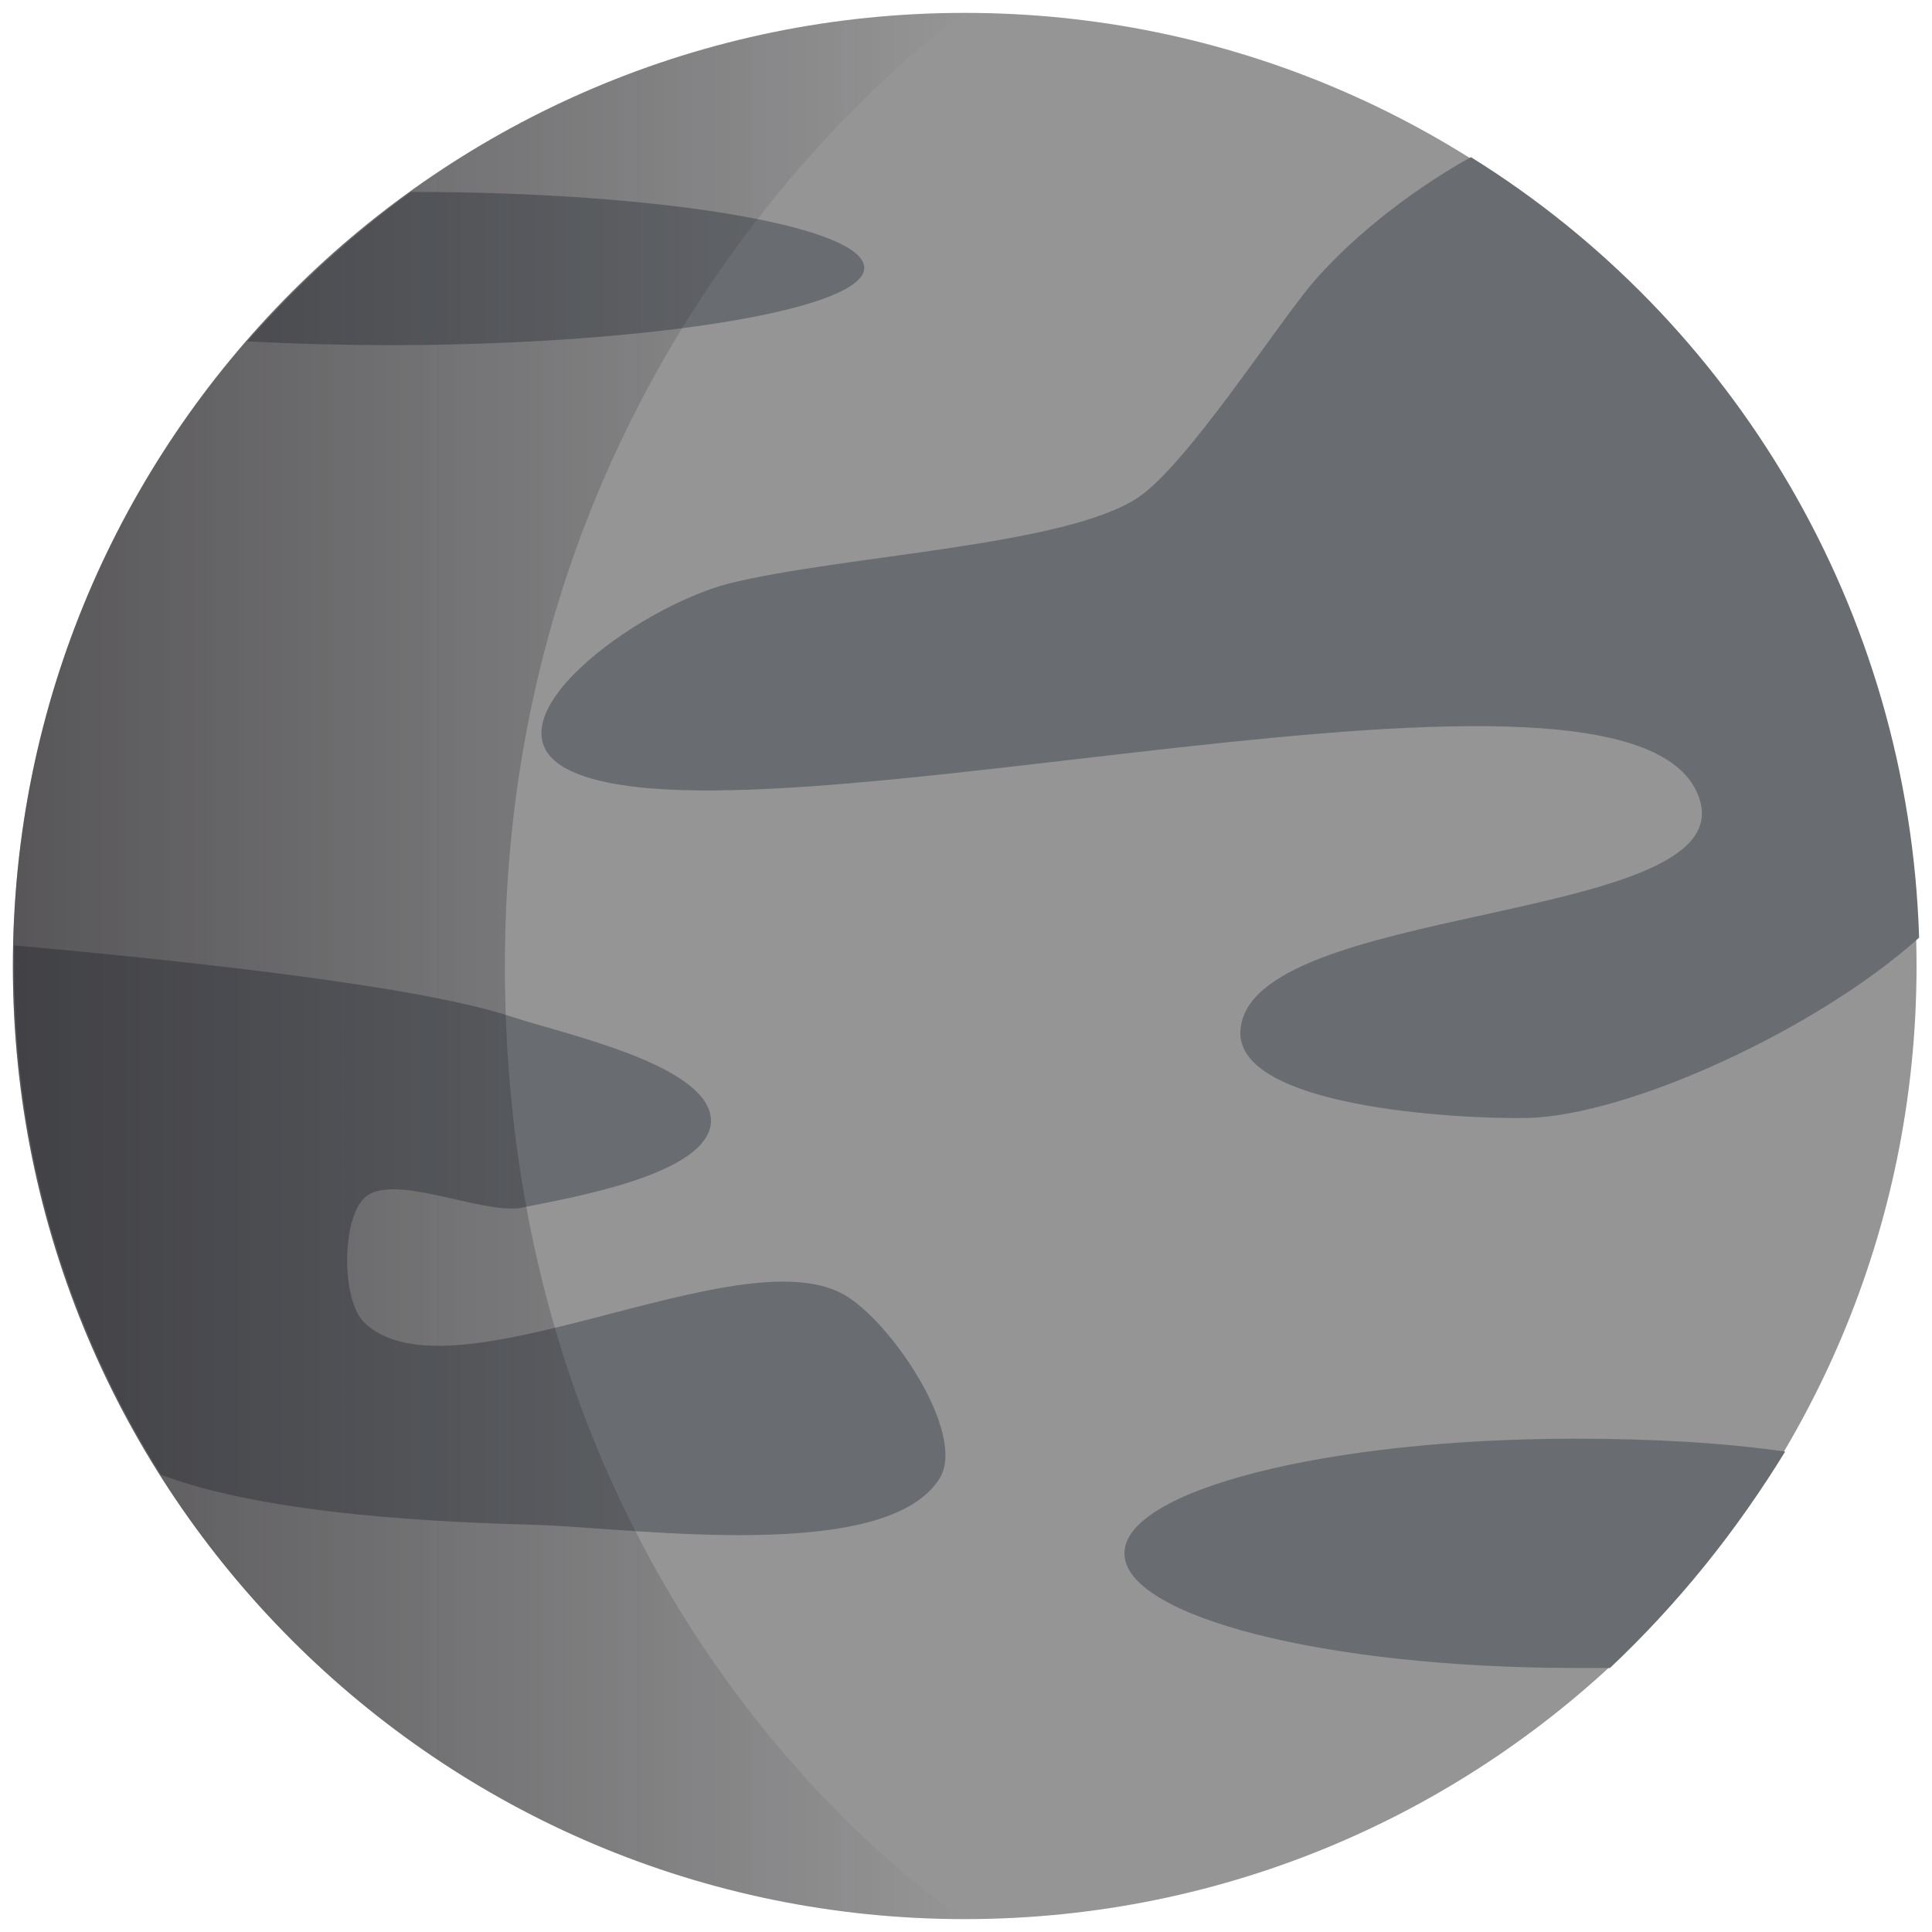
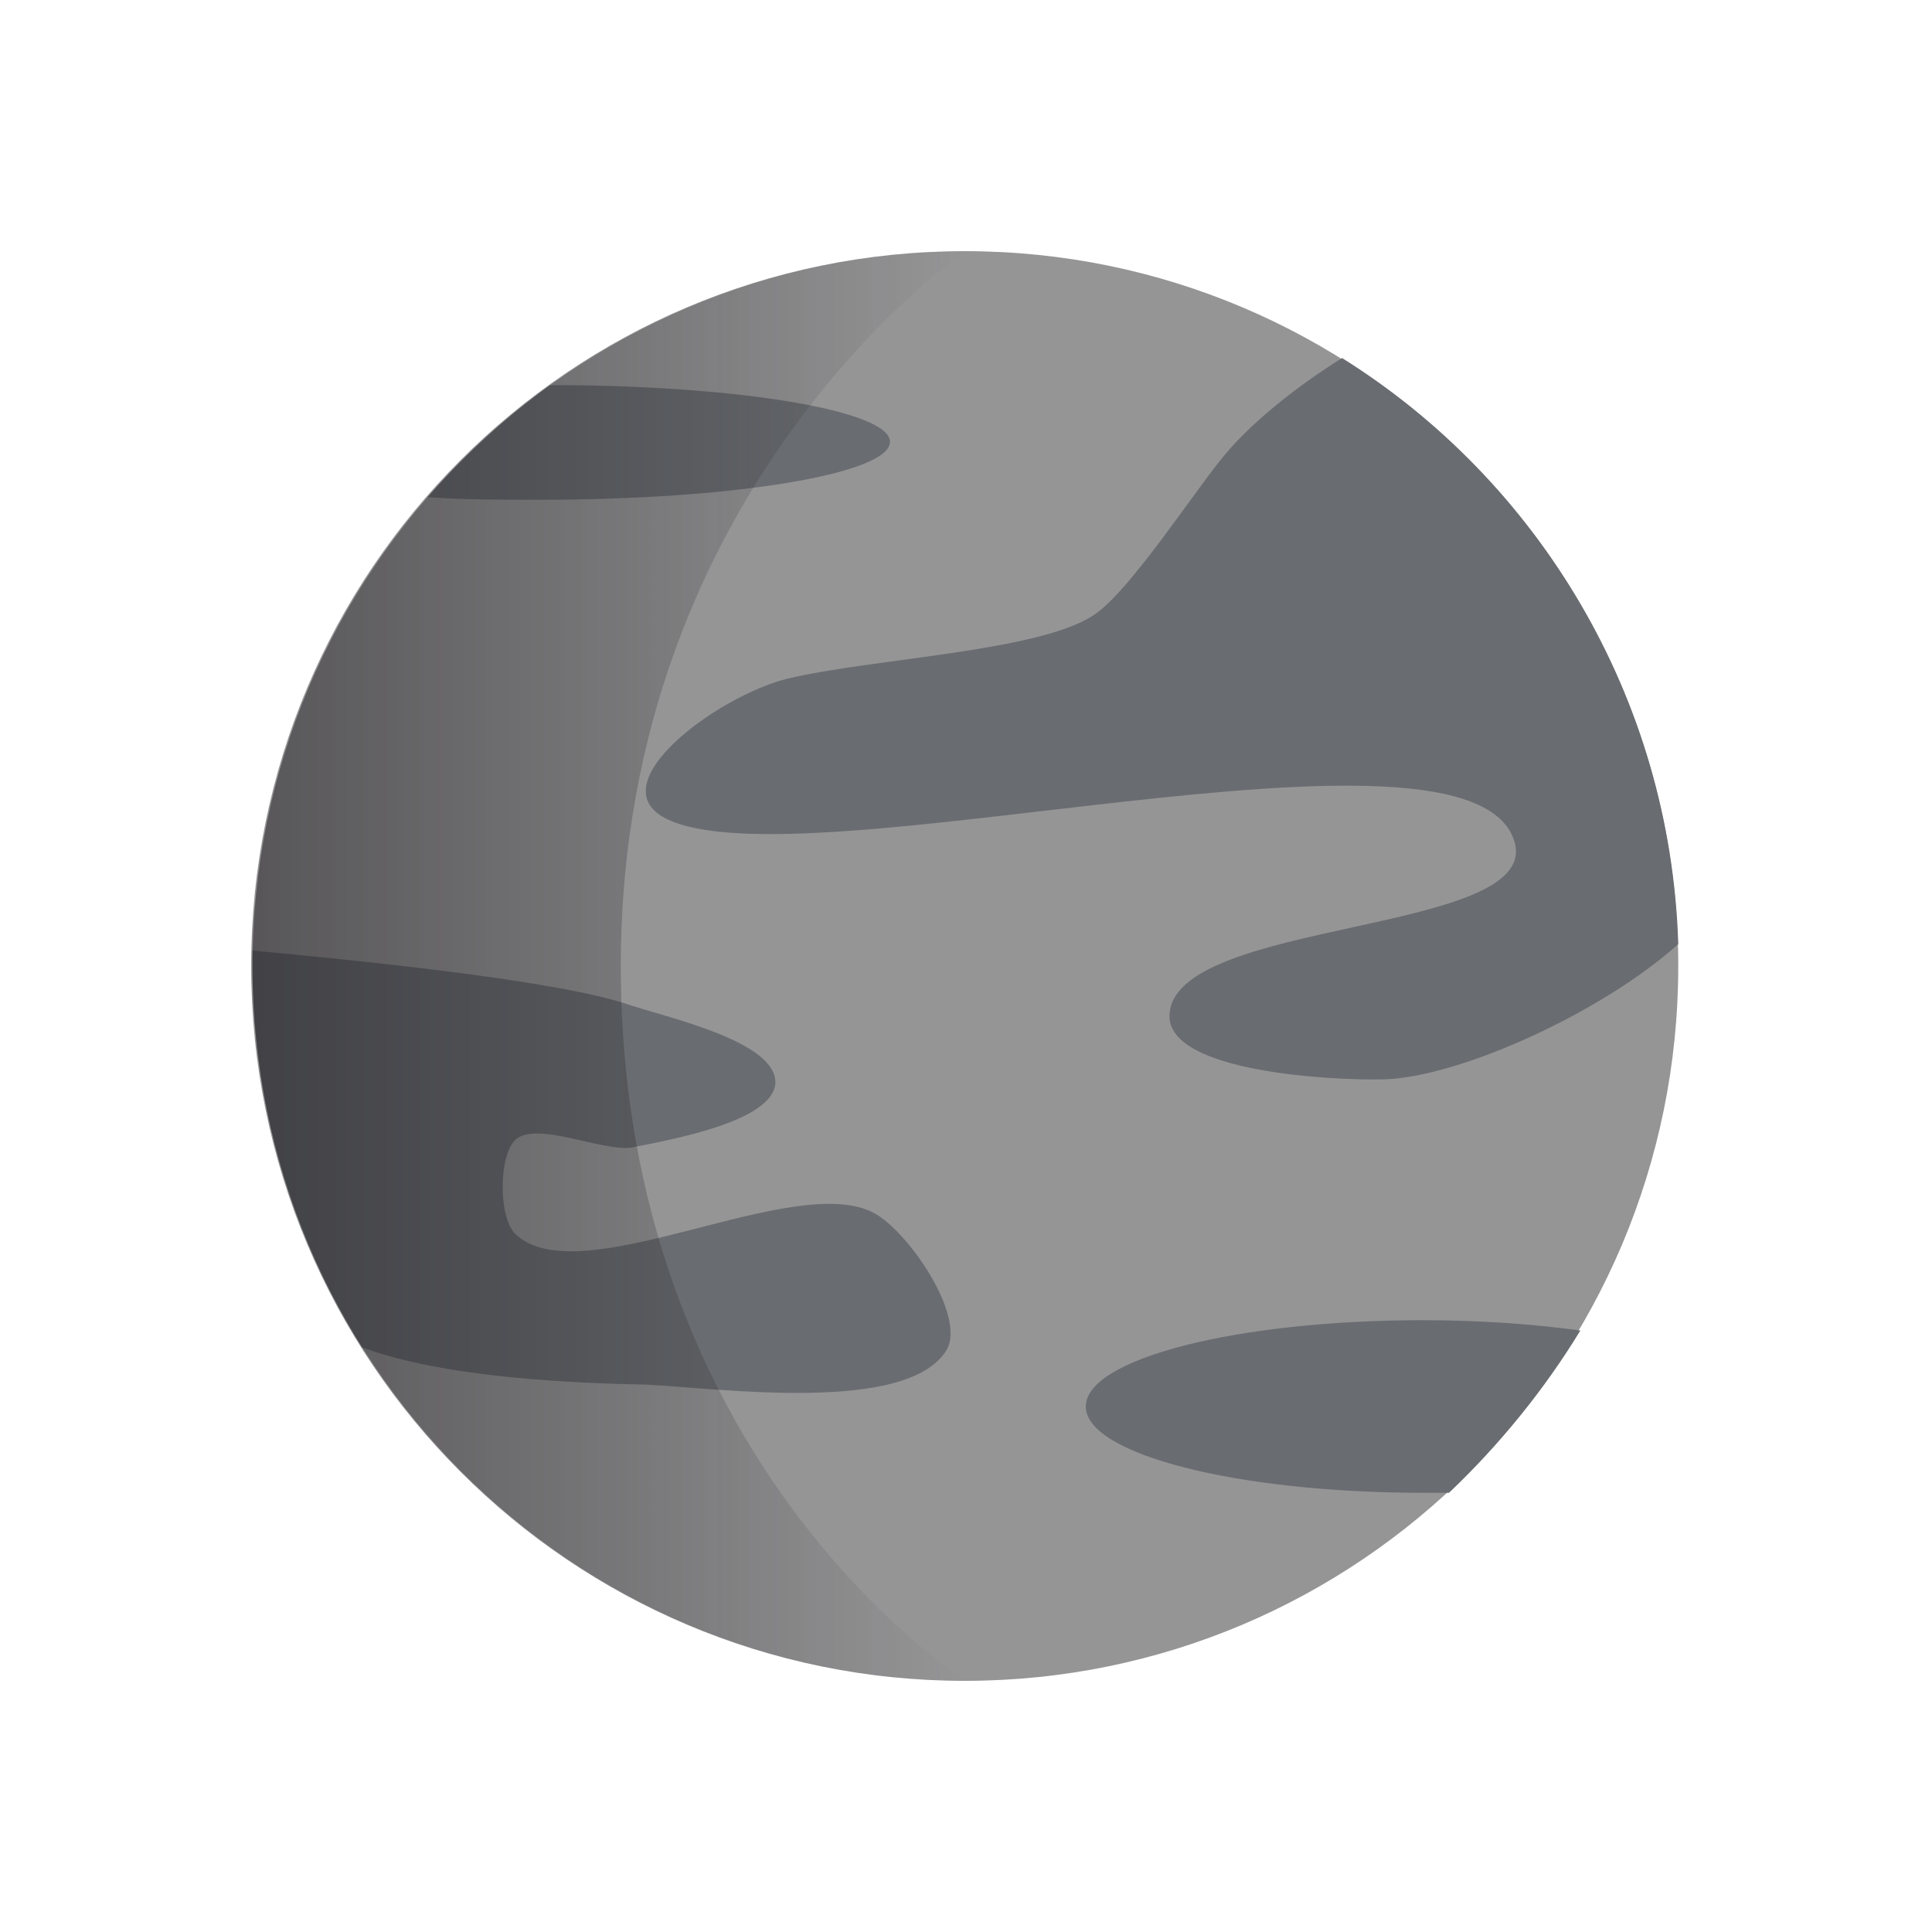
<svg xmlns="http://www.w3.org/2000/svg" version="1.1" id="Layer_1" x="0px" y="0px" viewBox="0 0 150 150" style="enable-background:new 0 0 150 150;" xml:space="preserve">
  <style type="text/css">
	.st0{fill:#959596;}
	.st1{fill:#696C70;}
	.st2{fill:url(#SVGID_1_);}
</style>
  <g>
    <g>
      <g>
        <g>
          <g>
-             <ellipse class="st0" cx="74.9" cy="75" rx="73.9" ry="74" />
+             <ellipse class="st0" cx="74.9" cy="75" rx="55.4" ry="55.5" />
          </g>
          <g>
            <g>
              <g>
-                 <path class="st1" d="M101.8,22.1c-2.9,3.5-9.7,14-13.4,16.5c-5.6,3.8-22.9,4.5-31.8,6.7C49.3,47.2,37.3,56.1,44,59.7         c13.9,7.3,83.7-12.6,88,2.5c2.7,9.6-35.3,7.9-35.7,17.9c-0.2,5.8,16.5,6.8,22.3,6.7c7.9-0.2,22.5-6.9,30.4-14         c-0.8-25.6-14.5-48-34.8-60.6C109,15.1,104.5,18.9,101.8,22.1z" />
+                 <path class="st1" d="M95.1,35.3c-2.2,2.6-7.3,10.5-10.1,12.4c-4.2,2.9-17.2,3.4-23.9,5c-5.5,1.4-14.5,8.1-9.5,10.8         c10.4,5.5,62.8-9.5,66,1.9c2,7.2-26.5,5.9-26.8,13.4c-0.2,4.4,12.4,5.1,16.7,5c5.9-0.2,16.9-5.2,22.8-10.5         c-0.6-19.2-10.9-36-26.1-45.5C100.5,30.1,97.1,32.9,95.1,35.3z" />
              </g>
              <g>
-                 <path class="st1" d="M73,114.7c2-3.5-3.9-12.2-7.5-14.2c-8.2-4.6-30.5,8.6-37.2,2.2c-1.8-1.7-1.8-8,0-9.7         c2.1-2,8.9,1.2,12,0.8c4-0.8,14.7-2.6,14.9-6.7c0.1-4.4-11.4-6.8-15.6-8.2c-7.9-2.6-28.6-4.6-38.5-5.5c0,0.6,0,1,0,1.6         c0,14.5,4.2,28.1,11.4,39.5c8.5,3.2,22.3,3.7,29.4,3.9C49.7,118.7,69,121.4,73,114.7z" />
+                 <path class="st1" d="M73.5,104.8c1.5-2.6-2.9-9.1-5.6-10.6c-6.2-3.4-22.9,6.4-27.9,1.6c-1.3-1.3-1.3-6,0-7.3         c1.6-1.5,6.7,0.9,9,0.6c3-0.6,11-2,11.2-5c0.1-3.3-8.5-5.1-11.7-6.2C42.5,76,27,74.5,19.6,73.8c0,0.5,0,0.8,0,1.2         c0,10.9,3.1,21.1,8.5,29.6c6.4,2.4,16.7,2.8,22.1,2.9C56,107.8,70.5,109.8,73.5,104.8z" />
              </g>
-               <path class="st1" d="M138.6,112.7c-4.9-0.7-10.4-1-16.3-1c-19.3,0-35,4-35,8.9c0,4.9,15.6,8.9,35,8.9c0.9,0,1.8,0,2.7,0        C130.2,124.6,134.8,118.9,138.6,112.7z" />
-               <path class="st1" d="M67.1,20.8c0-3.2-15.6-5.9-35.2-5.9c-4.7,3.4-8.9,7.3-12.7,11.6c3.7,0.2,7.7,0.3,11.8,0.3        C50.9,26.7,67.1,24,67.1,20.8z" />
+               <path class="st1" d="M122.7,103.3c-3.7-0.5-7.8-0.8-12.2-0.8c-14.5,0-26.2,3-26.2,6.7s11.7,6.7,26.2,6.7c0.7,0,1.3,0,2,0        C116.4,112.2,119.9,107.9,122.7,103.3z" />
+               <path class="st1" d="M69.1,34.3c0-2.4-11.7-4.4-26.4-4.4c-3.5,2.5-6.7,5.5-9.5,8.7c2.8,0.2,5.8,0.2,8.8,0.2        C56.9,38.8,69.1,36.8,69.1,34.3z" />
            </g>
          </g>
        </g>
        <g>
-           <linearGradient id="SVGID_1_" gradientUnits="userSpaceOnUse" x1="1" y1="77" x2="74.944" y2="77" gradientTransform="matrix(1 0 0 -1 0 152)">
+           <linearGradient id="SVGID_1_" gradientUnits="userSpaceOnUse" x1="19.5" y1="1003" x2="74.925" y2="1003" gradientTransform="matrix(1 0 0 1 0 -928)">
            <stop offset="0" style="stop-color:#1A171B;stop-opacity:0.5" />
            <stop offset="2.616996e-02" style="stop-color:#1A171B;stop-opacity:0.487" />
            <stop offset="1" style="stop-color:#1A171B;stop-opacity:0" />
          </linearGradient>
-           <path class="st2" d="M39.2,75c0,51.6,35.7,74,35.7,74C34.1,149,1,115.9,1,75C1,34.1,34.2,1,74.9,1C74.9,1,39.2,25.3,39.2,75z" />
+           <path class="st2" d="M48.2,75c0,38.7,26.8,55.5,26.8,55.5c-30.6,0-55.4-24.8-55.4-55.5s24.9-55.5,55.4-55.5      C74.9,19.5,48.2,37.7,48.2,75z" />
        </g>
      </g>
    </g>
  </g>
</svg>
